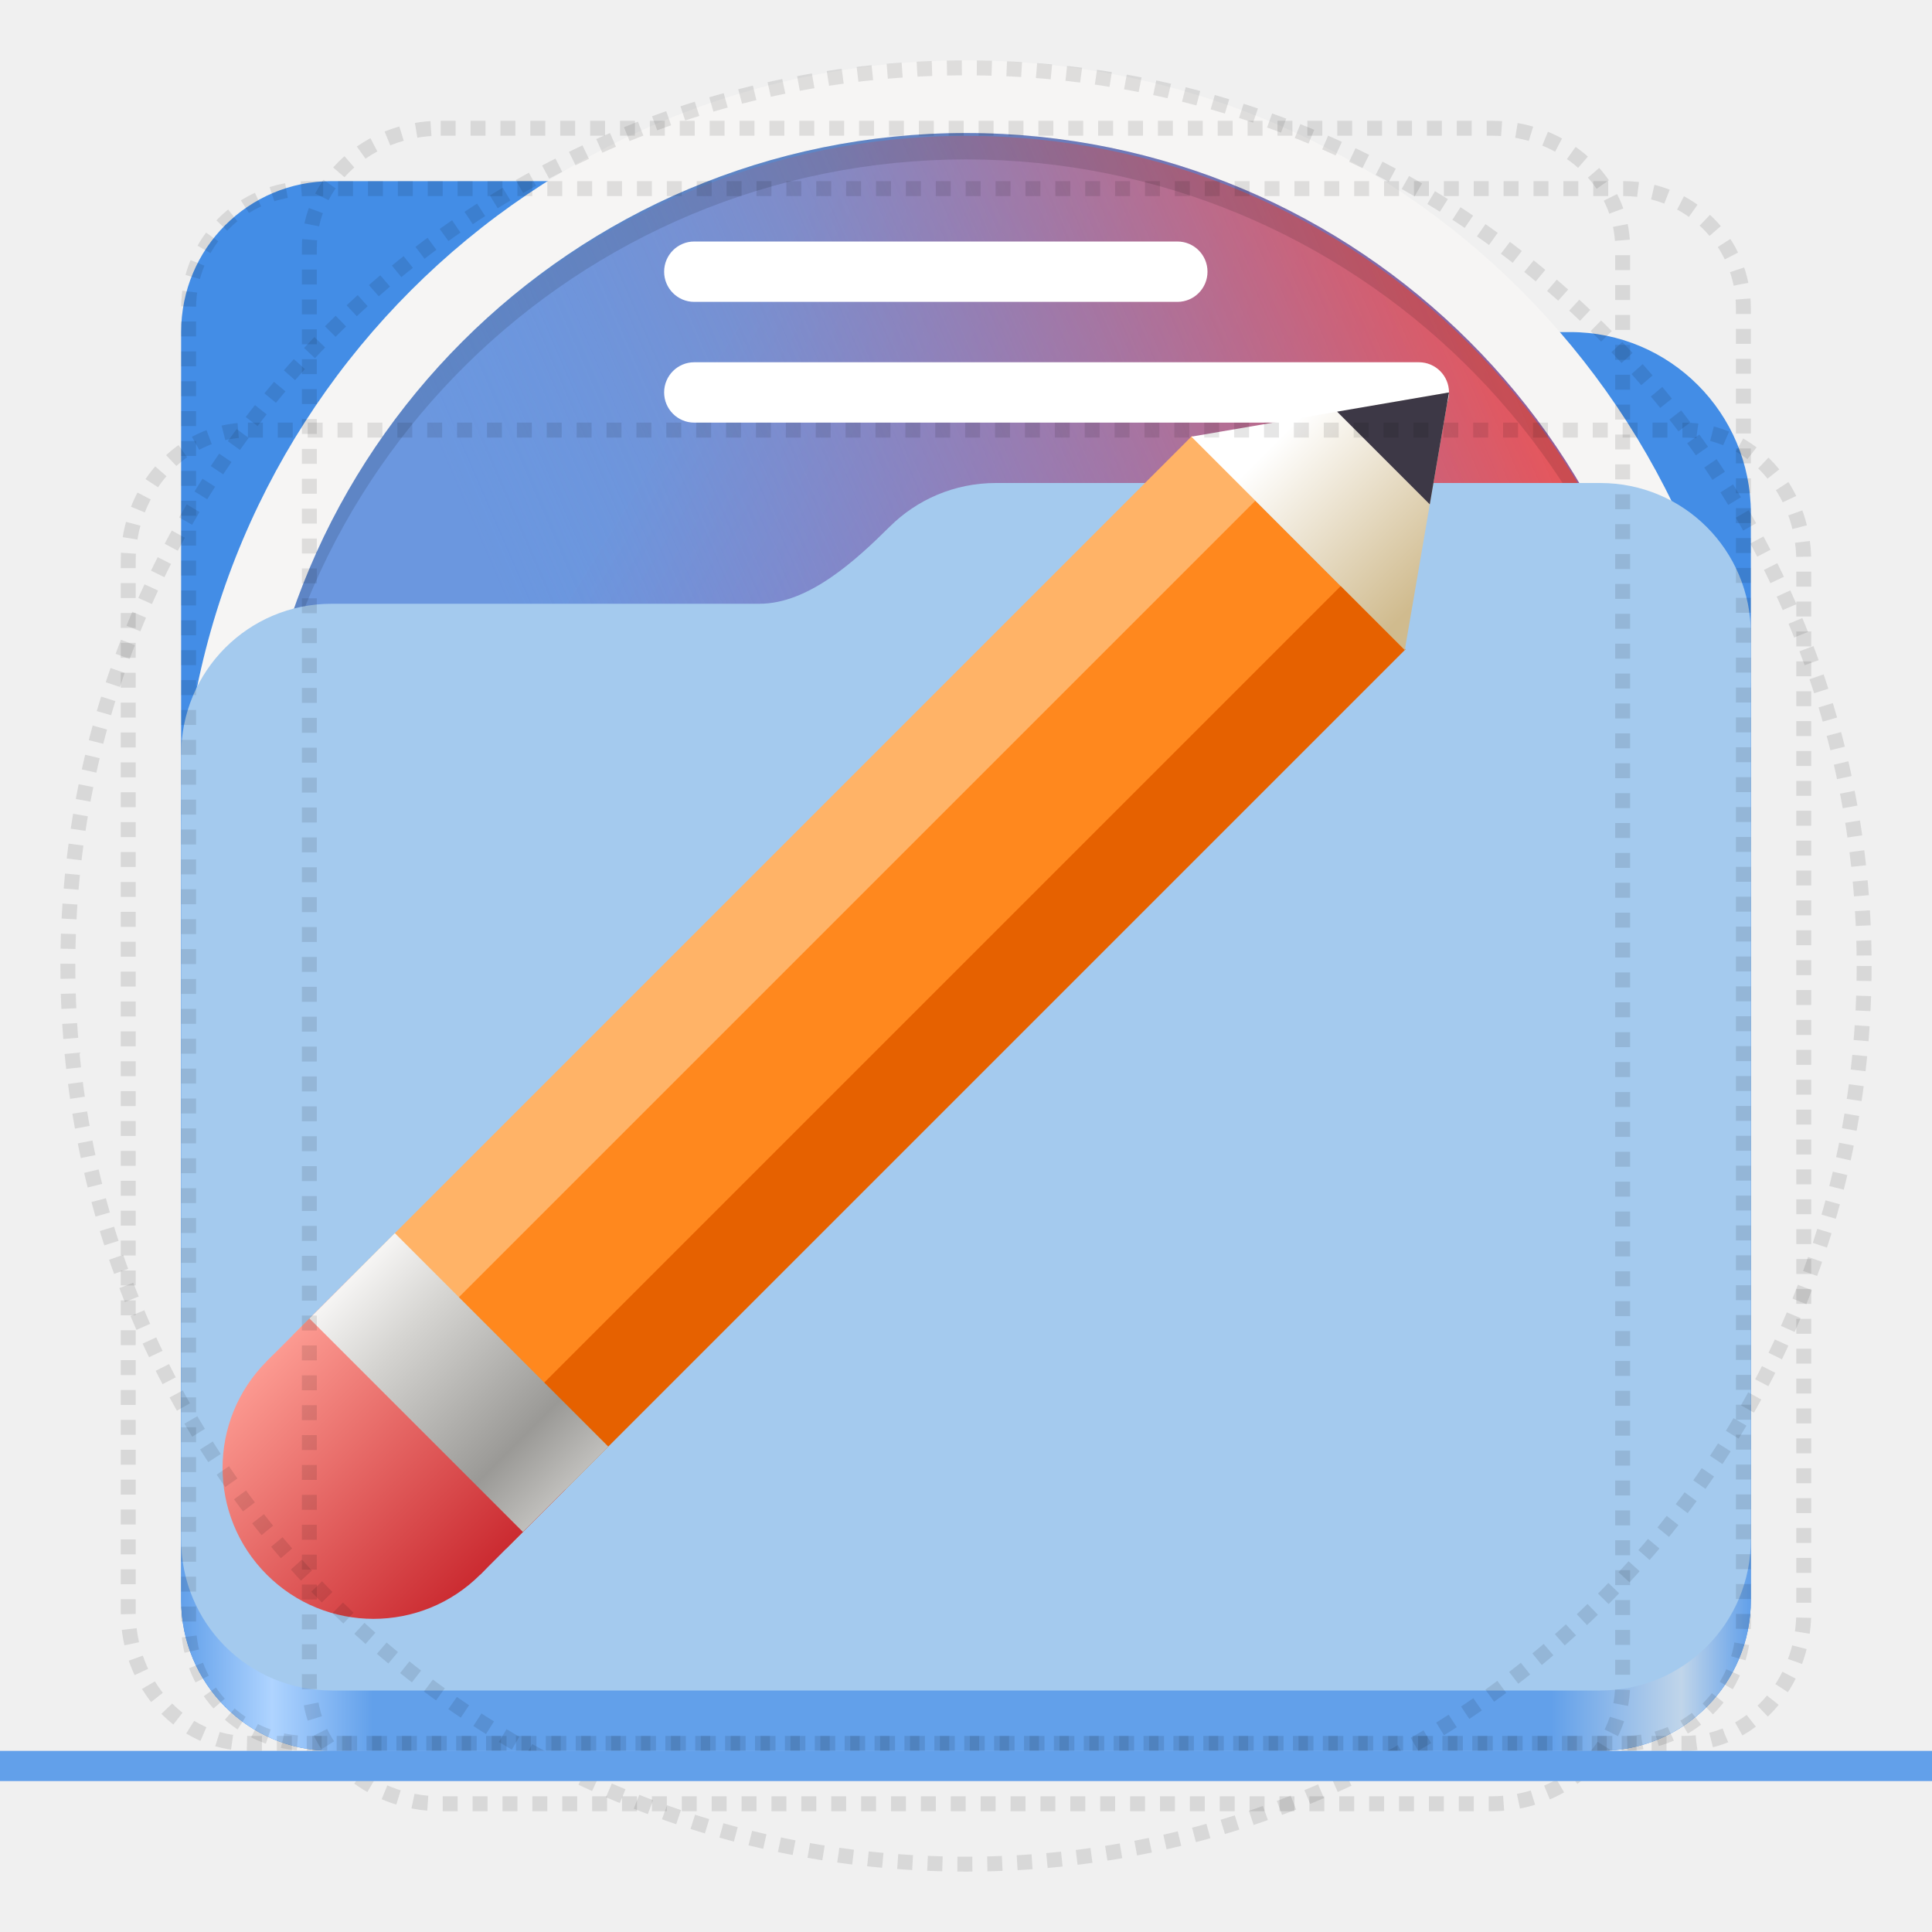
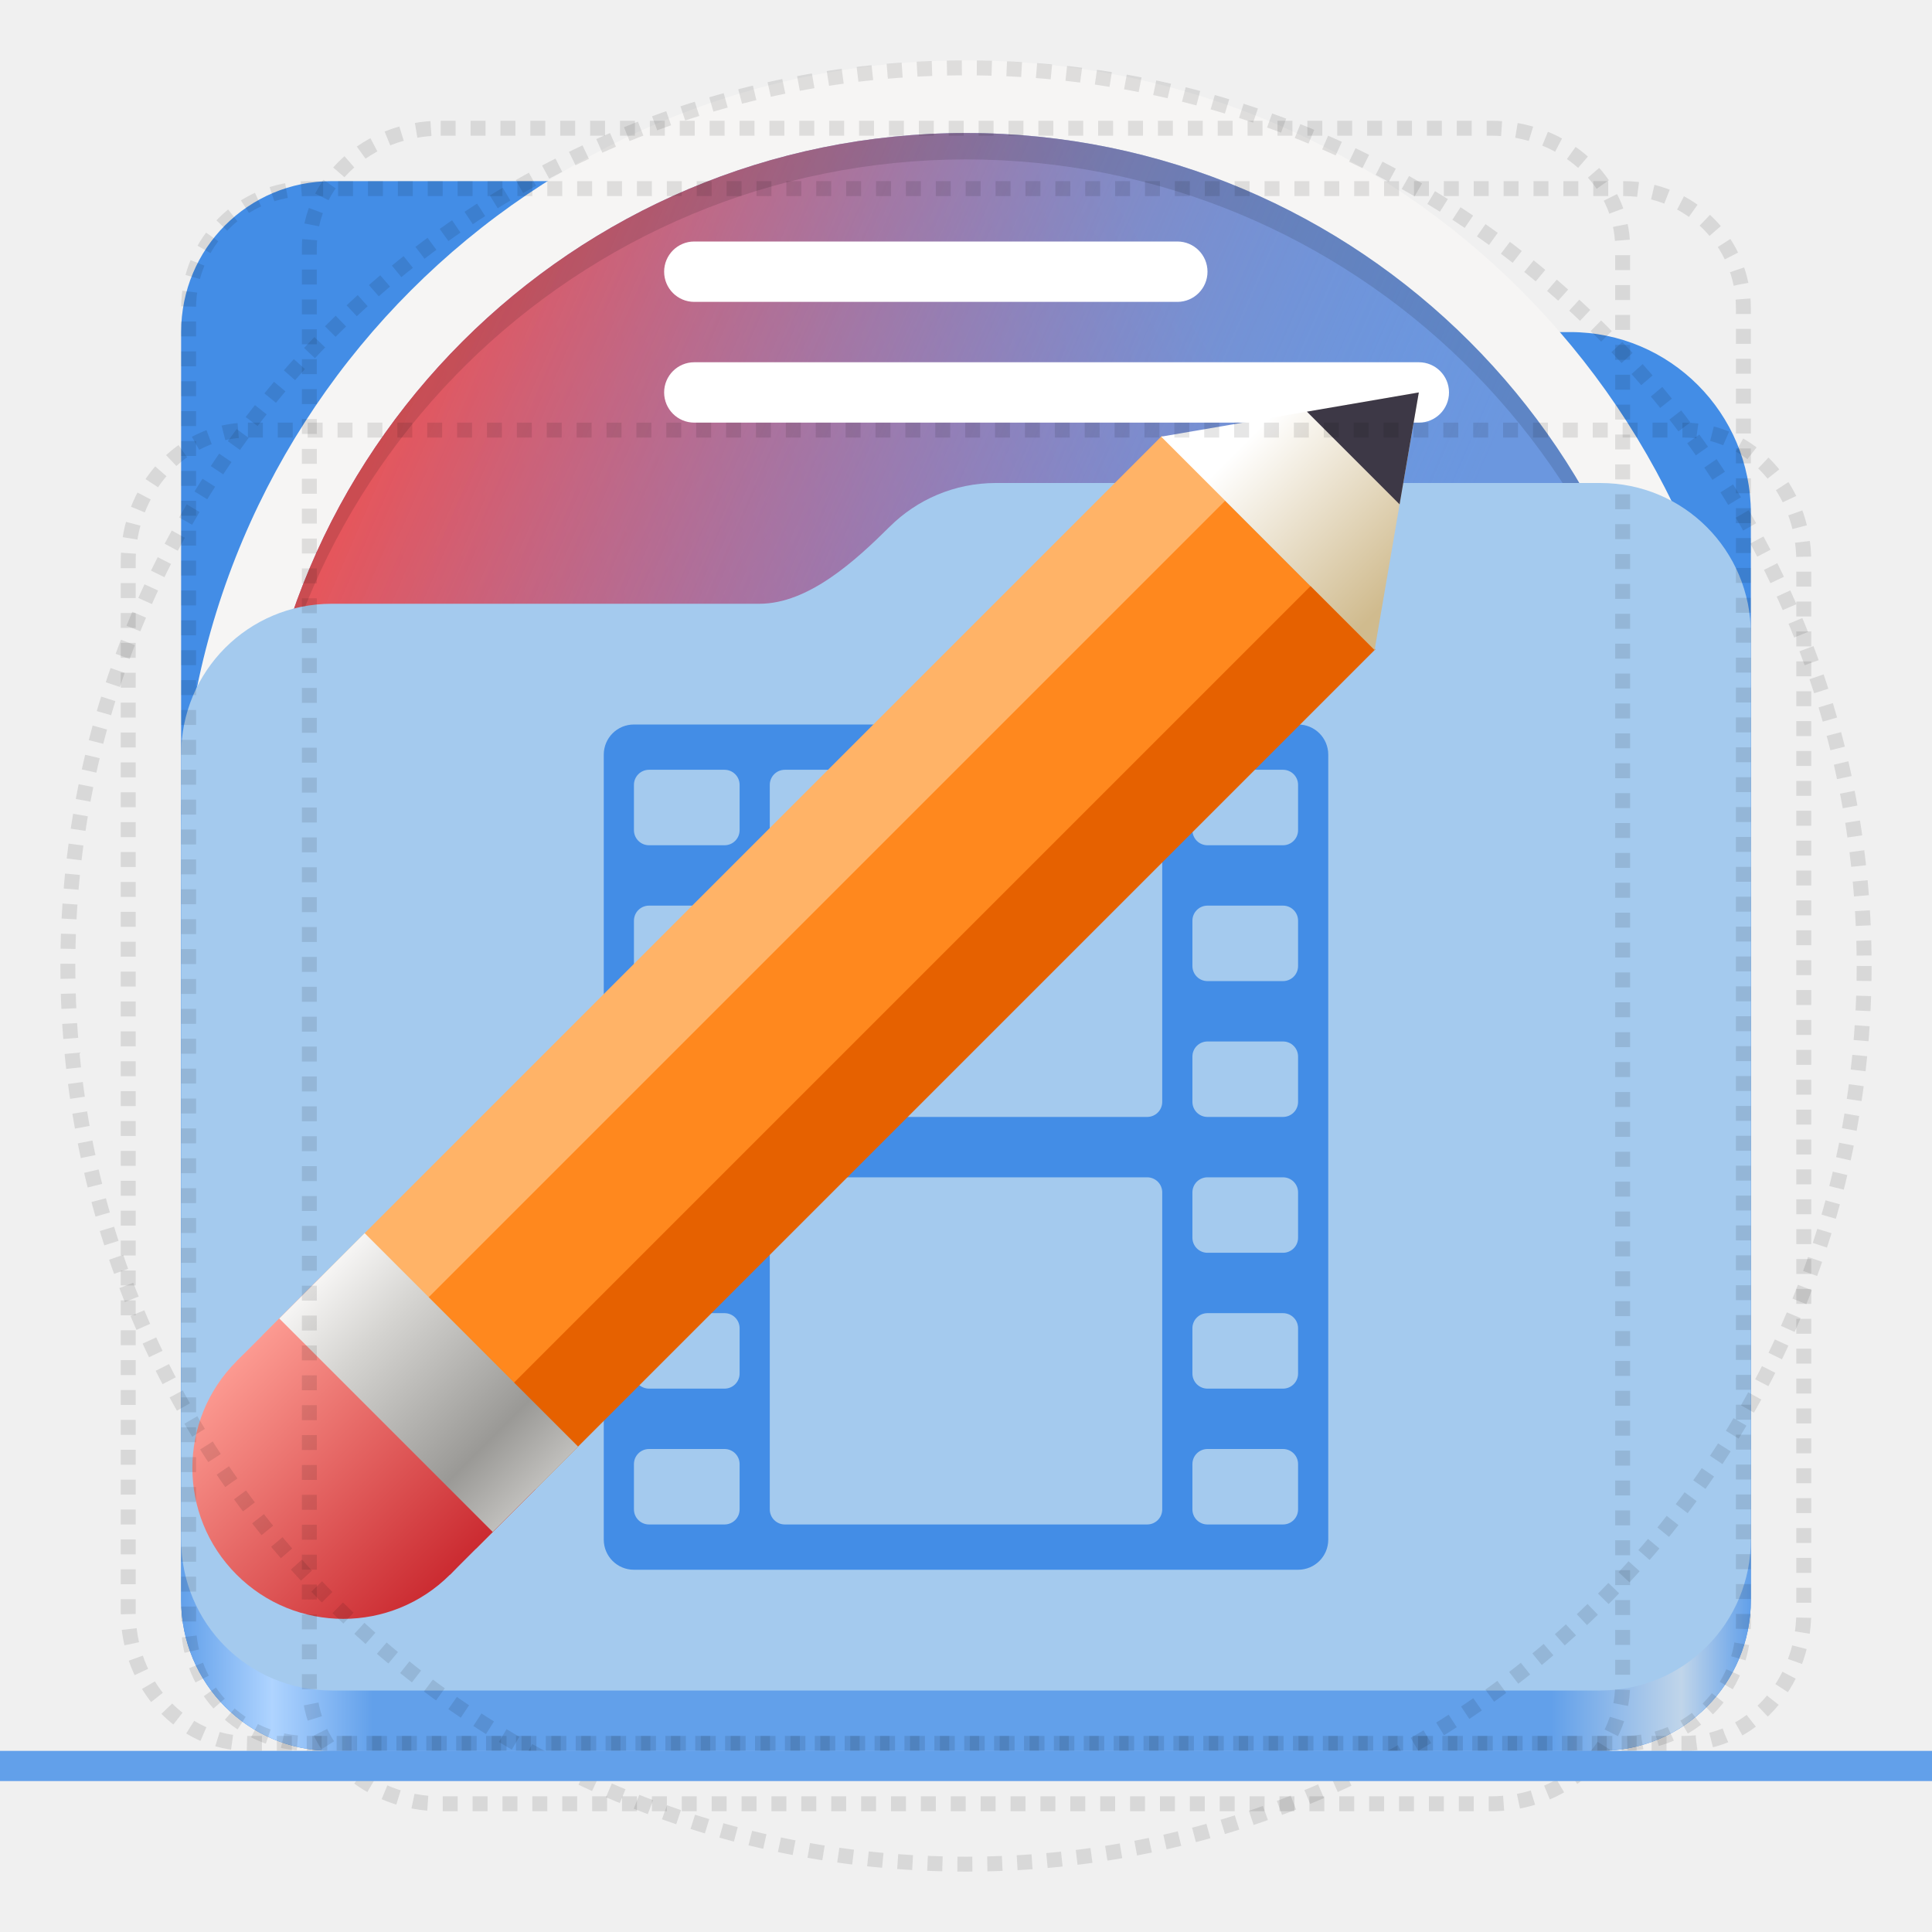
<svg xmlns="http://www.w3.org/2000/svg" xmlns:xlink="http://www.w3.org/1999/xlink" width="128" height="128" id="svg11300" version="1.0" style="display:inline;enable-background:new" viewBox="0 0 128 128" xml:space="preserve">
  <defs id="defs3">
    <linearGradient y2="236" x2="96" y1="236" x1="32" gradientTransform="translate(604.8168,170.5864)" gradientUnits="userSpaceOnUse" id="linearGradient1099" xlink:href="#linearGradient1036" />
    <linearGradient id="linearGradient1036">
      <stop id="stop1032" offset="0" style="stop-color:#d5d3cf;stop-opacity:1;" />
      <stop id="stop1034" offset="1" style="stop-color:#f6f5f4;stop-opacity:1" />
    </linearGradient>
    <radialGradient r="32" fy="-76" fx="-244" cy="-76" cx="-244" gradientTransform="matrix(0.8833333,0,0,0.8833333,-460.3502,463.1197)" gradientUnits="userSpaceOnUse" id="radialGradient1103" xlink:href="#linearGradient1069" />
    <linearGradient id="linearGradient1069">
      <stop id="stop1065" offset="0" style="stop-color:#d5d3cf;stop-opacity:1" />
      <stop id="stop1067-1" offset="1" style="stop-color:#949390;stop-opacity:1" />
    </linearGradient>
    <linearGradient gradientUnits="userSpaceOnUse" y2="232" x2="64" y1="262.5" x1="64" id="linearGradient1027" xlink:href="#linearGradient1025" gradientTransform="translate(-470.5864,432.8168)" />
    <linearGradient id="linearGradient1025">
      <stop id="stop1021" offset="0" style="stop-color:#9a9996;stop-opacity:1" />
      <stop id="stop1023" offset="1" style="stop-color:#77767b;stop-opacity:1" />
    </linearGradient>
    <clipPath clipPathUnits="userSpaceOnUse" id="clipPath1609-7">
      <path id="path1611-5" d="m 252,116 28,-28 v -8 h -36 v 36 z" style="fill:#e74747;stroke:none;stroke-width:0.25px;stroke-linecap:butt;stroke-linejoin:miter;stroke-opacity:1" />
    </clipPath>
    <linearGradient id="linearGradient2023">
      <stop style="stop-color:#62a0ea;stop-opacity:1;" offset="0" id="stop2019" />
      <stop style="stop-color:#afd4ff;stop-opacity:1;" offset="0.058" id="stop2795" />
      <stop style="stop-color:#62a0ea;stop-opacity:1;" offset="0.122" id="stop2797" />
      <stop style="stop-color:#62a0ea;stop-opacity:1;" offset="0.873" id="stop2793" />
      <stop style="stop-color:#c0d5ea;stop-opacity:1;" offset="0.956" id="stop2791" />
      <stop style="stop-color:#62a0ea;stop-opacity:1;" offset="1" id="stop2021" />
    </linearGradient>
    <radialGradient r="32" fy="-76" fx="-244" cy="-76" cx="-244" gradientTransform="matrix(0.8833333,0,0,0.8833333,-460.3502,463.1197)" gradientUnits="userSpaceOnUse" id="radialGradient1103-5" xlink:href="#linearGradient1069" />
    <clipPath clipPathUnits="userSpaceOnUse" id="clipPath1609-7-7">
      <path id="path1611-5-0" d="m 252,116 28,-28 v -8 h -36 v 36 z" style="fill:#e74747;stroke:none;stroke-width:0.25px;stroke-linecap:butt;stroke-linejoin:miter;stroke-opacity:1" />
    </clipPath>
    <linearGradient id="linearGradient1697">
      <stop id="stop1685" offset="0" style="stop-color:#deddda;stop-opacity:1" />
      <stop style="stop-color:#eeeeec;stop-opacity:1" offset="0.045" id="stop1687" />
      <stop id="stop1689" offset="0.091" style="stop-color:#deddda;stop-opacity:1" />
      <stop style="stop-color:#deddda;stop-opacity:1" offset="0.909" id="stop1691" />
      <stop id="stop1693" offset="0.955" style="stop-color:#eeeeec;stop-opacity:1" />
      <stop id="stop1695" offset="1" style="stop-color:#c0bfbc;stop-opacity:1" />
    </linearGradient>
    <clipPath clipPathUnits="userSpaceOnUse" id="clipPath1289">
      <path style="display:inline;opacity:1;vector-effect:none;fill:none;fill-opacity:1;stroke:#000000;stroke-width:4;stroke-linecap:round;stroke-linejoin:round;stroke-miterlimit:4;stroke-dasharray:none;stroke-dashoffset:0;stroke-opacity:1;marker:none;marker-start:none;marker-mid:none;marker-end:none;paint-order:normal;enable-background:new" d="m 64,-148 h 64 l 64,-64 64,64 h 192 c 17.728,0 32,14.272 32,32 v 288 c 0,17.728 -14.272,32 -32,32 H 256 l -64,-64 -64,64 H 64 C 46.272,204 32,189.728 32,172 v -288 c 0,-17.728 14.409,-34.199 32,-32 z" id="path1291" />
    </clipPath>
    <linearGradient id="paint3_linear-2-6-5" x2="1" gradientUnits="userSpaceOnUse" gradientTransform="matrix(0,6,-12,0,-64,209.9969)">
      <stop stop-color="#C01C27" id="stop91-0-7-4" />
      <stop offset="1" stop-color="#E01B24" id="stop93-2-5-7" />
    </linearGradient>
    <clipPath clipPathUnits="userSpaceOnUse" id="clipPath1609">
      <path id="path1611" d="m 252,116 28,-28 v -8 h -36 v 36 z" style="fill:#e74747;stroke:none;stroke-width:0.25px;stroke-linecap:butt;stroke-linejoin:miter;stroke-opacity:1" />
    </clipPath>
    <clipPath clipPathUnits="userSpaceOnUse" id="clipath_lpe_path-effect1303">
      <circle style="font-variation-settings:normal;display:block;opacity:1;vector-effect:none;fill:#77767b;fill-opacity:1;stroke:none;stroke-width:5.043;stroke-linecap:round;stroke-linejoin:miter;stroke-miterlimit:4;stroke-dasharray:none;stroke-dashoffset:0;stroke-opacity:1;marker:none;marker-start:none;marker-mid:none;marker-end:none;paint-order:normal;stop-color:#000000;stop-opacity:1" id="circle1305" cx="541.884" cy="647.726" r="73.976" />
    </clipPath>
    <linearGradient id="linearGradient1349">
      <stop style="stop-color:#9d9da1;stop-opacity:1" offset="0" id="stop1345" />
      <stop style="stop-color:#77767b;stop-opacity:0.95" offset="1" id="stop1347" />
    </linearGradient>
    <linearGradient id="linearGradient5980">
      <stop id="stop5978" offset="0" style="stop-color:#3d3846;stop-opacity:0;" />
      <stop id="stop5976" offset="1" style="stop-color:#3d3846;stop-opacity:0.252" />
    </linearGradient>
    <linearGradient id="linearGradient4117">
      <stop style="stop-color:#eae9e7;stop-opacity:1" offset="0" id="stop4111" />
      <stop id="stop4113" offset="0.649" style="stop-color:#b5b3ad;stop-opacity:1" />
      <stop style="stop-color:#fcfcfc;stop-opacity:1" offset="1" id="stop4115" />
    </linearGradient>
    <linearGradient id="linearGradient5477">
      <stop style="stop-color:#cacac9;stop-opacity:1" offset="0" id="stop5469" />
      <stop id="stop5471" offset="0.311" style="stop-color:#b0aeab;stop-opacity:0.941" />
      <stop style="stop-color:#6c6b66;stop-opacity:0.949" offset="0.688" id="stop5473" />
      <stop style="stop-color:#d6d6d4;stop-opacity:0.966" offset="1" id="stop5475" />
    </linearGradient>
    <linearGradient id="linearGradient6142">
      <stop style="stop-color:#ffffff;stop-opacity:1;" offset="0" id="stop6138" />
      <stop style="stop-color:#ffffff;stop-opacity:0;" offset="1" id="stop6140" />
    </linearGradient>
    <radialGradient xlink:href="#linearGradient1349" id="radialGradient783" gradientUnits="userSpaceOnUse" gradientTransform="matrix(0.9825404,0,0,0.9825404,-1.711874,16.29163)" cx="81.936" cy="33.185" fx="81.936" fy="33.185" r="57.276" />
    <radialGradient xlink:href="#linearGradient5980" id="radialGradient791" gradientUnits="userSpaceOnUse" gradientTransform="matrix(3.933225,-7.2858454e-7,6.4450347e-7,3.479318,-222.9252,-173.5546)" cx="76" cy="65.977" fx="76" fy="65.977" r="13.221" />
    <radialGradient xlink:href="#linearGradient4117" id="radialGradient799" gradientUnits="userSpaceOnUse" gradientTransform="matrix(2.815054,0.01105706,-0.01047197,2.666092,-242.36,-102.5032)" cx="134.309" cy="55.279" fx="134.309" fy="55.279" r="58.46" />
    <radialGradient xlink:href="#linearGradient5477" id="radialGradient809" gradientUnits="userSpaceOnUse" gradientTransform="matrix(4.900549,0.150428,-0.2360238,7.689032,-638.5353,-2206.847)" cx="183.525" cy="320.794" fx="183.525" fy="320.794" r="20.486" />
    <radialGradient xlink:href="#linearGradient6142" id="radialGradient821" gradientUnits="userSpaceOnUse" gradientTransform="matrix(37.75863,0,0,19.73921,-7268.898,-1304.003)" cx="197.719" cy="68.107" fx="197.719" fy="68.107" r="2.5" />
    <radialGradient xlink:href="#linearGradient6142" id="radialGradient833" gradientUnits="userSpaceOnUse" gradientTransform="matrix(37.75863,0,0,19.73921,-7375.666,-1304.003)" cx="197.747" cy="69.253" fx="197.747" fy="69.253" r="2.5" />
    <radialGradient xlink:href="#linearGradient1349" id="radialGradient841" gradientUnits="userSpaceOnUse" gradientTransform="matrix(0.9825404,0,0,0.9825404,-1.711874,16.29163)" cx="81.936" cy="33.185" fx="81.936" fy="33.185" r="57.276" />
    <radialGradient xlink:href="#linearGradient5980" id="radialGradient849" gradientUnits="userSpaceOnUse" gradientTransform="matrix(3.933225,-7.2858454e-7,6.4450347e-7,3.479318,-222.9252,-173.5546)" cx="76" cy="65.977" fx="76" fy="65.977" r="13.221" />
    <radialGradient xlink:href="#linearGradient4117" id="radialGradient857" gradientUnits="userSpaceOnUse" gradientTransform="matrix(2.815054,0.01105706,-0.01047197,2.666092,-242.36,-102.5032)" cx="134.309" cy="55.279" fx="134.309" fy="55.279" r="58.46" />
    <radialGradient xlink:href="#linearGradient5477" id="radialGradient867" gradientUnits="userSpaceOnUse" gradientTransform="matrix(4.900549,0.150428,-0.2360238,7.689032,-638.5353,-2206.847)" cx="183.525" cy="320.794" fx="183.525" fy="320.794" r="20.486" />
    <radialGradient xlink:href="#linearGradient6142" id="radialGradient879" gradientUnits="userSpaceOnUse" gradientTransform="matrix(37.75863,0,0,19.73921,-7268.898,-1304.003)" cx="197.719" cy="68.107" fx="197.719" fy="68.107" r="2.5" />
    <radialGradient xlink:href="#linearGradient6142" id="radialGradient891" gradientUnits="userSpaceOnUse" gradientTransform="matrix(37.75863,0,0,19.73921,-7375.666,-1304.003)" cx="197.747" cy="69.253" fx="197.747" fy="69.253" r="2.5" />
    <radialGradient xlink:href="#linearGradient1349" id="radialGradient3620" gradientUnits="userSpaceOnUse" gradientTransform="matrix(0.9825404,0,0,0.9825404,-1.711874,16.29163)" cx="81.936" cy="33.185" fx="81.936" fy="33.185" r="57.276" />
    <radialGradient xlink:href="#linearGradient5980" id="radialGradient3628" gradientUnits="userSpaceOnUse" gradientTransform="matrix(3.933225,-7.2858454e-7,6.4450347e-7,3.479318,-222.9252,-173.5546)" cx="76" cy="65.977" fx="76" fy="65.977" r="13.221" />
    <radialGradient xlink:href="#linearGradient4117" id="radialGradient3636" gradientUnits="userSpaceOnUse" gradientTransform="matrix(2.815054,0.01105706,-0.01047197,2.666092,-242.36,-102.5032)" cx="134.309" cy="55.279" fx="134.309" fy="55.279" r="58.46" />
    <radialGradient xlink:href="#linearGradient5477" id="radialGradient3646" gradientUnits="userSpaceOnUse" gradientTransform="matrix(4.900549,0.150428,-0.2360238,7.689032,-638.5353,-2206.847)" cx="183.525" cy="320.794" fx="183.525" fy="320.794" r="20.486" />
    <radialGradient xlink:href="#linearGradient6142" id="radialGradient3658" gradientUnits="userSpaceOnUse" gradientTransform="matrix(37.75863,0,0,19.73921,-7268.898,-1304.003)" cx="197.719" cy="68.107" fx="197.719" fy="68.107" r="2.5" />
    <radialGradient xlink:href="#linearGradient6142" id="radialGradient3670" gradientUnits="userSpaceOnUse" gradientTransform="matrix(37.75863,0,0,19.73921,-7375.666,-1304.003)" cx="197.747" cy="69.253" fx="197.747" fy="69.253" r="2.5" />
    <radialGradient xlink:href="#linearGradient1349" id="radialGradient3678" gradientUnits="userSpaceOnUse" gradientTransform="matrix(0.9825404,0,0,0.9825404,-1.711874,16.29163)" cx="81.936" cy="33.185" fx="81.936" fy="33.185" r="57.276" />
    <radialGradient xlink:href="#linearGradient5980" id="radialGradient3686" gradientUnits="userSpaceOnUse" gradientTransform="matrix(3.933225,-7.2858454e-7,6.4450347e-7,3.479318,-222.9252,-173.5546)" cx="76" cy="65.977" fx="76" fy="65.977" r="13.221" />
    <radialGradient xlink:href="#linearGradient4117" id="radialGradient3694" gradientUnits="userSpaceOnUse" gradientTransform="matrix(2.815054,0.01105706,-0.01047197,2.666092,-242.36,-102.5032)" cx="134.309" cy="55.279" fx="134.309" fy="55.279" r="58.46" />
    <radialGradient xlink:href="#linearGradient5477" id="radialGradient3704" gradientUnits="userSpaceOnUse" gradientTransform="matrix(4.900549,0.150428,-0.2360238,7.689032,-638.5353,-2206.847)" cx="183.525" cy="320.794" fx="183.525" fy="320.794" r="20.486" />
    <radialGradient xlink:href="#linearGradient6142" id="radialGradient3716" gradientUnits="userSpaceOnUse" gradientTransform="matrix(37.75863,0,0,19.73921,-7268.898,-1304.003)" cx="197.719" cy="68.107" fx="197.719" fy="68.107" r="2.5" />
    <radialGradient xlink:href="#linearGradient6142" id="radialGradient3728" gradientUnits="userSpaceOnUse" gradientTransform="matrix(37.75863,0,0,19.73921,-7375.666,-1304.003)" cx="197.747" cy="69.253" fx="197.747" fy="69.253" r="2.5" />
    <radialGradient xlink:href="#linearGradient1349" id="radialGradient8132" gradientUnits="userSpaceOnUse" gradientTransform="matrix(0.9825404,0,0,0.9825404,-1.711874,16.29163)" cx="81.936" cy="33.185" fx="81.936" fy="33.185" r="57.276" />
    <radialGradient xlink:href="#linearGradient5980" id="radialGradient8140" gradientUnits="userSpaceOnUse" gradientTransform="matrix(3.933225,-7.2858454e-7,6.4450347e-7,3.479318,-222.9252,-173.5546)" cx="76" cy="65.977" fx="76" fy="65.977" r="13.221" />
    <radialGradient xlink:href="#linearGradient4117" id="radialGradient8148" gradientUnits="userSpaceOnUse" gradientTransform="matrix(2.815054,0.01105706,-0.01047197,2.666092,-242.36,-102.5032)" cx="134.309" cy="55.279" fx="134.309" fy="55.279" r="58.46" />
    <radialGradient xlink:href="#linearGradient5477" id="radialGradient8158" gradientUnits="userSpaceOnUse" gradientTransform="matrix(4.900549,0.150428,-0.2360238,7.689032,-638.5353,-2206.847)" cx="183.525" cy="320.794" fx="183.525" fy="320.794" r="20.486" />
    <radialGradient xlink:href="#linearGradient6142" id="radialGradient8170" gradientUnits="userSpaceOnUse" gradientTransform="matrix(37.75863,0,0,19.73921,-7268.898,-1304.003)" cx="197.719" cy="68.107" fx="197.719" fy="68.107" r="2.5" />
    <radialGradient xlink:href="#linearGradient6142" id="radialGradient8182" gradientUnits="userSpaceOnUse" gradientTransform="matrix(37.75863,0,0,19.73921,-7375.666,-1304.003)" cx="197.747" cy="69.253" fx="197.747" fy="69.253" r="2.5" />
    <linearGradient xlink:href="#linearGradient6142" id="linearGradient8666" x1="1311.193" y1="-107.827" x2="1311.193" y2="-109.827" gradientUnits="userSpaceOnUse" gradientTransform="translate(0,4)" />
    <clipPath clipPathUnits="userSpaceOnUse" id="clipath_lpe_path-effect4888">
      <circle style="font-variation-settings:normal;display:block;opacity:1;vector-effect:none;fill:#77767b;fill-opacity:1;stroke:none;stroke-width:5.043;stroke-linecap:round;stroke-linejoin:miter;stroke-miterlimit:4;stroke-dasharray:none;stroke-dashoffset:0;stroke-opacity:1;marker:none;marker-start:none;marker-mid:none;marker-end:none;paint-order:normal;stop-color:#000000;stop-opacity:1" id="circle4894" cx="541.884" cy="647.726" r="73.976" />
    </clipPath>
    <clipPath clipPathUnits="userSpaceOnUse" id="clipath_lpe_path-effect5163">
      <circle style="font-variation-settings:normal;display:block;opacity:1;vector-effect:none;fill:#77767b;fill-opacity:1;stroke:none;stroke-width:5.043;stroke-linecap:round;stroke-linejoin:miter;stroke-miterlimit:4;stroke-dasharray:none;stroke-dashoffset:0;stroke-opacity:1;marker:none;marker-start:none;marker-mid:none;marker-end:none;paint-order:normal;stop-color:#000000;stop-opacity:1" id="circle5169" cx="541.884" cy="647.726" r="73.976" />
    </clipPath>
    <clipPath clipPathUnits="userSpaceOnUse" id="clipath_lpe_path-effect6171">
      <circle style="font-variation-settings:normal;display:block;opacity:1;vector-effect:none;fill:#77767b;fill-opacity:1;stroke:none;stroke-width:5.043;stroke-linecap:round;stroke-linejoin:miter;stroke-miterlimit:4;stroke-dasharray:none;stroke-dashoffset:0;stroke-opacity:1;marker:none;marker-start:none;marker-mid:none;marker-end:none;paint-order:normal;stop-color:#000000;stop-opacity:1" id="circle6177" cx="541.884" cy="647.726" r="73.976" />
    </clipPath>
    <clipPath clipPathUnits="userSpaceOnUse" id="clipath_lpe_path-effect6198">
      <circle style="font-variation-settings:normal;display:block;opacity:1;vector-effect:none;fill:#77767b;fill-opacity:1;stroke:none;stroke-width:5.043;stroke-linecap:round;stroke-linejoin:miter;stroke-miterlimit:4;stroke-dasharray:none;stroke-dashoffset:0;stroke-opacity:1;marker:none;marker-start:none;marker-mid:none;marker-end:none;paint-order:normal;stop-color:#000000;stop-opacity:1" id="circle6204" cx="541.884" cy="647.726" r="73.976" />
    </clipPath>
    <clipPath clipPathUnits="userSpaceOnUse" id="clipPath984">
      <circle style="font-variation-settings:normal;display:block;opacity:1;vector-effect:none;fill:#77767b;fill-opacity:1;stroke:none;stroke-width:5.043;stroke-linecap:round;stroke-linejoin:miter;stroke-miterlimit:4;stroke-dasharray:none;stroke-dashoffset:0;stroke-opacity:1;marker:none;marker-start:none;marker-mid:none;marker-end:none;paint-order:normal;stop-color:#000000;stop-opacity:1" id="circle986" cx="541.884" cy="647.726" r="73.976" />
    </clipPath>
    <linearGradient id="bg-gradient-2">
      <stop style="stop-color:#3584e4;stop-opacity:1" offset="0" id="stop13402" />
      <stop style="stop-color:#62a0ea;stop-opacity:1" offset="1" id="stop13404" />
    </linearGradient>
    <linearGradient xlink:href="#linearGradient2023" id="linearGradient2025" x1="2689.252" y1="-1106.803" x2="2918.07" y2="-1106.803" gradientUnits="userSpaceOnUse" />
    <linearGradient id="linearGradient1400">
      <stop style="stop-color:#6b97df;stop-opacity:1" offset="0" id="stop1396" />
      <stop style="stop-color:#c25298;stop-opacity:1" offset="1" id="stop1398" />
    </linearGradient>
    <radialGradient r="32" fy="-76" fx="-244" cy="-76" cx="-244" gradientTransform="matrix(0.8833333,0,0,0.8833333,-460.3502,463.1197)" gradientUnits="userSpaceOnUse" id="radialGradient1103-2" xlink:href="#linearGradient1069" />
    <clipPath clipPathUnits="userSpaceOnUse" id="clipPath1609-7-4">
      <path id="path1611-5-7" d="m 252,116 28,-28 v -8 h -36 v 36 z" style="fill:#e74747;stroke:none;stroke-width:0.25px;stroke-linecap:butt;stroke-linejoin:miter;stroke-opacity:1" />
    </clipPath>
    <clipPath clipPathUnits="userSpaceOnUse" id="clipPath1289-4">
      <path style="display:inline;opacity:1;vector-effect:none;fill:none;fill-opacity:1;stroke:#000000;stroke-width:4;stroke-linecap:round;stroke-linejoin:round;stroke-miterlimit:4;stroke-dasharray:none;stroke-dashoffset:0;stroke-opacity:1;marker:none;marker-start:none;marker-mid:none;marker-end:none;paint-order:normal;enable-background:new" d="m 64,-148 h 64 l 64,-64 64,64 h 192 c 17.728,0 32,14.272 32,32 v 288 c 0,17.728 -14.272,32 -32,32 H 256 l -64,-64 -64,64 H 64 C 46.272,204 32,189.728 32,172 v -288 c 0,-17.728 14.409,-34.199 32,-32 z" id="path1291-5" />
    </clipPath>
    <linearGradient id="paint3_linear-2-6-5-2" x2="1" gradientUnits="userSpaceOnUse" gradientTransform="matrix(0,6,-12,0,-64,209.9969)">
      <stop stop-color="#C01C27" id="stop91-0-7-4-5" />
      <stop offset="1" stop-color="#E01B24" id="stop93-2-5-7-4" />
    </linearGradient>
    <clipPath clipPathUnits="userSpaceOnUse" id="clipPath1609-4">
      <path id="path1611-4" d="m 252,116 28,-28 v -8 h -36 v 36 z" style="fill:#e74747;stroke:none;stroke-width:0.25px;stroke-linecap:butt;stroke-linejoin:miter;stroke-opacity:1" />
    </clipPath>
    <linearGradient id="linearGradient7212">
      <stop id="stop7214" offset="0" style="stop-color:#000000;stop-opacity:1;" />
    </linearGradient>
    <clipPath clipPathUnits="userSpaceOnUse" id="clipPath17189-2-3">
      <circle cx="280" cy="20" id="circle17191-8-6" r="200" style="display:inline;opacity:1;fill:url(#radialGradient17193);fill-opacity:1;stroke:none;stroke-width:0.04px;stroke-linecap:butt;stroke-linejoin:miter;stroke-miterlimit:4;stroke-dasharray:none;stroke-dashoffset:0;stroke-opacity:1;marker:none;marker-start:none;marker-mid:none;marker-end:none;paint-order:normal;enable-background:new" />
    </clipPath>
    <clipPath clipPathUnits="userSpaceOnUse" id="clipPath17189-2-3-1">
      <circle cx="280" cy="20" id="circle17191-8-6-2" r="200" style="display:inline;opacity:1;fill:url(#radialGradient17193);fill-opacity:1;stroke:none;stroke-width:0.04px;stroke-linecap:butt;stroke-linejoin:miter;stroke-miterlimit:4;stroke-dasharray:none;stroke-dashoffset:0;stroke-opacity:1;marker:none;marker-start:none;marker-mid:none;marker-end:none;paint-order:normal;enable-background:new" />
    </clipPath>
    <clipPath clipPathUnits="userSpaceOnUse" id="clipPath17189-2-3-0">
      <circle cx="280" cy="20" id="circle17191-8-6-6" r="200" style="display:inline;opacity:1;fill:url(#radialGradient17193);fill-opacity:1;stroke:none;stroke-width:0.04px;stroke-linecap:butt;stroke-linejoin:miter;stroke-miterlimit:4;stroke-dasharray:none;stroke-dashoffset:0;stroke-opacity:1;marker:none;marker-start:none;marker-mid:none;marker-end:none;paint-order:normal;enable-background:new" />
    </clipPath>
-     <linearGradient xlink:href="#linearGradient1400" id="linearGradient1402" x1="36.244" y1="406.922" x2="111.058" y2="360.416" gradientUnits="userSpaceOnUse" gradientTransform="matrix(0.9851316,0,0,0.9851316,-126.193,-770.1388)" />
-     <linearGradient xlink:href="#linearGradient1471" id="linearGradient1465" gradientUnits="userSpaceOnUse" gradientTransform="matrix(0.9851316,0,0,0.9851316,-126.1874,-770.3503)" x1="40.418" y1="389.155" x2="111.507" y2="419.971" />
+     <linearGradient xlink:href="#linearGradient1400" id="linearGradient1402" x1="36.244" y1="406.922" x2="111.058" y2="360.416" gradientUnits="userSpaceOnUse" gradientTransform="matrix(0.9851316,0,0,0.9851316,-6.524116,-770.1388)" />
+     <linearGradient xlink:href="#linearGradient1471" id="linearGradient1465" gradientUnits="userSpaceOnUse" gradientTransform="matrix(0.9851316,0,0,0.9851316,-6.524105,-770.1388)" x1="40.418" y1="389.155" x2="111.507" y2="419.971" />
    <linearGradient id="linearGradient1471">
      <stop style="stop-color:#6b97df;stop-opacity:0" offset="0" id="stop1467" />
      <stop style="stop-color:#e5565c;stop-opacity:1" offset="1" id="stop1469" />
    </linearGradient>
    <linearGradient id="f" gradientTransform="matrix(0.6,0.6,0.707107,-0.707107,295.7401,202.4742)" x1="-253.63" x2="-230.06" xlink:href="#e" y1="-56.518" y2="-56.518" />
    <linearGradient id="e" gradientUnits="userSpaceOnUse">
      <stop offset="0" stop-color="#fc9a91" id="stop6398" />
      <stop offset="1" stop-color="#cb2b31" id="stop6400" />
    </linearGradient>
    <linearGradient id="g" gradientTransform="matrix(0.6,0.6,0.707107,-0.707107,294.3259,203.8884)" x1="-253.63" x2="-230.06" xlink:href="#e" y1="-56.518" y2="-56.518" />
    <linearGradient id="h" gradientTransform="matrix(0.390307,-0.130102,0.130102,-0.390307,-2.964383,139.1479)" gradientUnits="userSpaceOnUse" x1="181.677" x2="143.246" y1="-139.479" y2="-101.048">
      <stop offset="0" stop-color="#d0bb8e" id="stop6405" />
      <stop offset="1" stop-color="#ffffff" id="stop6407" />
    </linearGradient>
    <linearGradient id="i" gradientTransform="matrix(0.6,0.6,0.707107,-0.707107,294.3259,203.8884)" gradientUnits="userSpaceOnUse" x1="-230.06" x2="-253.63" y1="-64.518" y2="-64.518">
      <stop offset="0" stop-color="#c0bfbc" id="stop6410" />
      <stop offset="0.223" stop-color="#9a9996" id="stop6412" />
      <stop offset="0.744" stop-color="#d6d5d2" id="stop6414" />
      <stop offset="1" stop-color="#f6f5f4" id="stop6416" />
    </linearGradient>
  </defs>
  <g id="layer1" style="display:inline" transform="translate(0,-172)">
    <g id="layer2" style="display:inline">
      <g style="display:inline;fill:#000000;enable-background:new" transform="matrix(7.991171,0,0,8.003641,-167.7909,-4846.078)" id="g12027" />
      <rect style="display:inline;overflow:visible;visibility:visible;fill:#f0f0f0;fill-opacity:1;fill-rule:nonzero;stroke:none;stroke-width:0.5;marker:none;enable-background:accumulate" id="rect13805" width="128" height="128" x="9.2651362e-08" y="172" />
      <g id="g883" style="fill:none;fill-opacity:0.251;stroke:#a579b3;stroke-opacity:1" transform="translate(-24,24)" />
      <g id="g900" style="fill:none;fill-opacity:0.251;stroke:#a579b3;stroke-opacity:1" transform="translate(-24,24)" />
      <rect y="172" x="160" height="16" width="16" id="rect859" style="display:inline;overflow:visible;visibility:visible;fill:#f0f0f0;fill-opacity:1;fill-rule:nonzero;stroke:none;stroke-width:0.5;marker:none;enable-background:accumulate" />
      <text xml:space="preserve" style="font-style:normal;font-variant:normal;font-weight:bold;font-stretch:normal;font-size:4px;line-height:125%;font-family:Cantarell;-inkscape-font-specification:'Cantarell, Bold';text-align:start;writing-mode:lr-tb;text-anchor:start;display:inline;fill:#000000;fill-opacity:1;stroke:none;stroke-width:0.333;enable-background:new" x="0" y="164" id="text863">
        <tspan style="font-size:4px;stroke-width:0.333" id="tspan861" x="0" y="164">Hicolor</tspan>
      </text>
      <text id="text867" y="164" x="160" style="font-style:normal;font-variant:normal;font-weight:bold;font-stretch:normal;font-size:4px;line-height:125%;font-family:Cantarell;-inkscape-font-specification:'Cantarell, Bold';text-align:start;writing-mode:lr-tb;text-anchor:start;display:inline;fill:#000000;fill-opacity:1;stroke:none;stroke-width:0.333;enable-background:new" xml:space="preserve">
        <tspan y="164" x="160" id="tspan865" style="font-size:4px;stroke-width:0.333">Symbolic</tspan>
      </text>
    </g>
    <g id="layer9" style="display:inline">
      <g id="g824" transform="matrix(0.4545101,0,0,0.4555215,-1210.292,788.1726)" style="display:inline;stroke-width:1.264;enable-background:new">
        <path id="rect1135" style="display:inline;fill:#438de6;fill-opacity:1;stroke-width:8.791;stroke-linecap:round;stop-color:#000000" d="m 2711.206,-1326.331 c -12.162,0 -21.954,9.791 -21.954,21.953 v 184.404 c 0,12.162 9.793,21.953 21.954,21.953 h 184.909 c 12.162,0 21.954,-9.791 21.954,-21.953 v -158.06 a 26.343,26.343 45 0 0 -26.343,-26.343 h -101.266 a 15.562,15.562 29.49 0 1 -13.336,-7.542 l -1.863,-3.098 a 23.342,23.342 29.49 0 0 -20.004,-11.313 z" />
        <g id="layer9-2" style="display:inline;enable-background:new" transform="matrix(1.951721,0,0,1.947388,2920.436,-1983.457)">
          <path id="path3345" d="m 97.689,241.056 a 39.254,39.254 0 0 1 -39.254,39.254 39.254,39.254 0 0 1 -39.254,-39.254 39.254,39.254 0 0 1 39.254,-39.254 39.254,39.254 0 0 1 39.254,39.254 z" style="display:inline;fill:#d5d3cf;fill-opacity:1;stroke:none;stroke-width:0.007px;stroke-linecap:butt;stroke-linejoin:miter;stroke-miterlimit:4;stroke-dasharray:none;stroke-dashoffset:0;stroke-opacity:1;marker:none;marker-start:none;marker-mid:none;marker-end:none;paint-order:normal;enable-background:new" transform="matrix(1.493341,0,0,1.493341,-147.0954,29.01821)" />
          <path style="display:inline;fill:#f6f5f4;fill-opacity:1;stroke:none;stroke-width:0.007px;stroke-linecap:butt;stroke-linejoin:miter;stroke-miterlimit:4;stroke-dasharray:none;stroke-dashoffset:0;stroke-opacity:1;marker:none;marker-start:none;marker-mid:none;marker-end:none;paint-order:normal;enable-background:new" d="m 97.689,239.748 a 39.254,39.254 0 0 1 -39.254,39.254 39.254,39.254 0 0 1 -39.254,-39.254 39.254,39.254 0 0 1 39.254,-39.254 39.254,39.254 0 0 1 39.254,39.254 z" id="path3347" transform="matrix(1.493341,0,0,1.493341,-147.0954,29.01821)" />
          <path id="circle1003-6" d="m -59.832,334.824 a 53.197,53.197 0 0 0 -53.197,53.197 53.197,53.197 0 0 0 0.041,1.154 53.197,53.197 0 0 1 53.156,-52.38 53.197,53.197 0 0 1 53.156,52.043 53.197,53.197 0 0 0 0.041,-0.816 53.197,53.197 0 0 0 -53.197,-53.197 z" style="display:inline;opacity:0.1;fill:#000000;fill-opacity:1;stroke:none;stroke-width:0.011px;stroke-linecap:butt;stroke-linejoin:miter;stroke-miterlimit:4;stroke-dasharray:none;stroke-dashoffset:0;stroke-opacity:1;marker:none;marker-start:none;marker-mid:none;marker-end:none;paint-order:normal;enable-background:new" />
-           <circle style="display:inline;fill:url(#linearGradient1402);fill-opacity:1;stroke:none;stroke-width:0.011px;stroke-linecap:butt;stroke-linejoin:miter;stroke-miterlimit:4;stroke-dasharray:none;stroke-dashoffset:0;stroke-opacity:1;marker:none;marker-start:none;marker-mid:none;marker-end:none;paint-order:normal;enable-background:new" id="circle1364" cx="-59.837" cy="-387.044" transform="scale(1,-1)" r="53.197" />
-           <circle style="display:inline;fill:url(#linearGradient1465);fill-opacity:1;stroke:none;stroke-width:0.011px;stroke-linecap:butt;stroke-linejoin:miter;stroke-miterlimit:4;stroke-dasharray:none;stroke-dashoffset:0;stroke-opacity:1;marker:none;marker-start:none;marker-mid:none;marker-end:none;paint-order:normal;enable-background:new" id="circle1461" cx="-59.832" cy="-387.255" transform="scale(1,-1)" r="53.197" />
+           <circle style="display:inline;fill:url(#linearGradient1402);fill-opacity:1;stroke:none;stroke-width:0.011px;stroke-linecap:butt;stroke-linejoin:miter;stroke-miterlimit:4;stroke-dasharray:none;stroke-dashoffset:0;stroke-opacity:1;marker:none;marker-start:none;marker-mid:none;marker-end:none;paint-order:normal;enable-background:new" id="circle1364" cx="59.832" cy="-387.044" transform="scale(-1)" r="53.197" />
+           <circle style="display:inline;fill:url(#linearGradient1465);fill-opacity:1;stroke:none;stroke-width:0.011px;stroke-linecap:butt;stroke-linejoin:miter;stroke-miterlimit:4;stroke-dasharray:none;stroke-dashoffset:0;stroke-opacity:1;marker:none;marker-start:none;marker-mid:none;marker-end:none;paint-order:normal;enable-background:new" id="circle1461" cx="59.832" cy="-387.044" transform="scale(-1)" r="53.197" />
          <path id="path1368" d="m -59.832,333.847 a 53.197,53.197 0 0 0 -53.197,53.197 53.197,53.197 0 0 0 0.041,1.153 53.197,53.197 0 0 1 53.156,-52.38 53.197,53.197 0 0 1 53.156,52.043 53.197,53.197 0 0 0 0.041,-0.816 53.197,53.197 0 0 0 -53.197,-53.197 z" style="display:inline;opacity:0.12;fill:#000000;fill-opacity:1;stroke:none;stroke-width:0.011px;stroke-linecap:butt;stroke-linejoin:miter;stroke-miterlimit:4;stroke-dasharray:none;stroke-dashoffset:0;stroke-opacity:1;marker:none;marker-start:none;marker-mid:none;marker-end:none;paint-order:normal;enable-background:new" />
          <rect style="display:inline;fill:#ffffff;stroke-width:5.866;stroke-dasharray:none;enable-background:new" id="rect5010" width="114.409" height="8.781" x="2759.658" y="-1299.988" ry="4.391" transform="matrix(0.5123683,0,0,0.5135085,-1496.339,1018.522)" />
          <rect style="display:inline;fill:#ffffff;stroke-width:4.88;stroke-dasharray:none;enable-background:new" id="rect5010-1" width="79.206" height="8.781" x="2759.658" y="-1317.55" ry="4.391" transform="matrix(0.5123683,0,0,0.5135085,-1496.339,1018.522)" />
        </g>
        <path id="path1953" style="display:inline;fill:url(#linearGradient2025);fill-opacity:1;stroke-width:8.791;stroke-linecap:round;stop-color:#000000" d="m 2808.014,-1273.645 c -6.043,0 -11.502,2.418 -15.465,6.343 -5.003,4.955 -11.848,11.22 -18.994,11.22 h -62.349 c -12.162,0 -21.954,9.791 -21.954,21.953 v 114.155 c 0,12.162 9.793,21.953 21.954,21.953 h 184.909 c 12.162,0 21.954,-9.791 21.954,-21.953 v -100.983 -13.172 -17.562 c 0,-12.162 -9.793,-21.953 -21.954,-21.953 z" />
        <path id="rect1586" style="display:inline;fill:#a4caee;fill-opacity:1;stroke-width:8.791;stroke-linecap:round;stop-color:#000000" d="m 2808.014,-1282.426 c -6.043,0 -11.502,2.418 -15.465,6.343 -5.003,4.955 -11.848,11.22 -18.994,11.22 h -62.349 c -12.162,0 -21.954,9.791 -21.954,21.953 v 114.155 c 0,12.162 9.793,21.953 21.954,21.953 h 184.909 c 12.162,0 21.954,-9.791 21.954,-21.953 v -100.983 -13.172 -17.562 c 0,-12.162 -9.793,-21.953 -21.954,-21.953 z" />
+         <path id="rect809" style="display:inline;fill:#438de6;fill-opacity:1;stroke-width:3.377;enable-background:new" d="m 42,220 c -1.108,0 -2,0.892 -2,2 v 52 c 0,1.108 0.892,2 2,2 h 44 c 1.108,0 2,-0.892 2,-2 v -52 c 0,-1.108 -0.892,-2 -2,-2 z m 1,3 h 5 c 0.554,0 1,0.446 1,1 v 3 c 0,0.554 -0.446,1 -1,1 h -5 c -0.554,0 -1,-0.446 -1,-1 v -3 c 0,-0.554 0.446,-1 1,-1 z m 9,0 h 24 c 0.554,0 1,0.446 1,1 v 21 c 0,0.554 -0.446,1 -1,1 H 52 c -0.554,0 -1,-0.446 -1,-1 v -21 c 0,-0.554 0.446,-1 1,-1 z m 28,0 h 5 c 0.554,0 1,0.446 1,1 v 3 c 0,0.554 -0.446,1 -1,1 h -5 c -0.554,0 -1,-0.446 -1,-1 v -3 c 0,-0.554 0.446,-1 1,-1 z m -37,9 h 5 c 0.554,0 1,0.446 1,1 v 3 c 0,0.554 -0.446,1 -1,1 h -5 c -0.554,0 -1,-0.446 -1,-1 v -3 c 0,-0.554 0.446,-1 1,-1 z m 37,0 h 5 c 0.554,0 1,0.446 1,1 v 3 c 0,0.554 -0.446,1 -1,1 h -5 c -0.554,0 -1,-0.446 -1,-1 v -3 c 0,-0.554 0.446,-1 1,-1 z m -37,9 h 5 c 0.554,0 1,0.446 1,1 v 3 c 0,0.554 -0.446,1 -1,1 h -5 c -0.554,0 -1,-0.446 -1,-1 v -3 c 0,-0.554 0.446,-1 1,-1 z m 37,0 h 5 c 0.554,0 1,0.446 1,1 v 3 c 0,0.554 -0.446,1 -1,1 h -5 c -0.554,0 -1,-0.446 -1,-1 v -3 c 0,-0.554 0.446,-1 1,-1 z m -37,9 h 5 c 0.554,0 1,0.446 1,1 v 3 c 0,0.554 -0.446,1 -1,1 h -5 c -0.554,0 -1,-0.446 -1,-1 v -3 c 0,-0.554 0.446,-1 1,-1 z m 9,0 h 24 c 0.554,0 1,0.446 1,1 v 21 c 0,0.554 -0.446,1 -1,1 H 52 c -0.554,0 -1,-0.446 -1,-1 v -21 c 0,-0.554 0.446,-1 1,-1 z m 28,0 h 5 c 0.554,0 1,0.446 1,1 v 3 c 0,0.554 -0.446,1 -1,1 h -5 c -0.554,0 -1,-0.446 -1,-1 v -3 c 0,-0.554 0.446,-1 1,-1 z m -37,9 h 5 c 0.554,0 1,0.446 1,1 v 3 c 0,0.554 -0.446,1 -1,1 h -5 c -0.554,0 -1,-0.446 -1,-1 v -3 c 0,-0.554 0.446,-1 1,-1 z m 37,0 h 5 c 0.554,0 1,0.446 1,1 v 3 c 0,0.554 -0.446,1 -1,1 h -5 c -0.554,0 -1,-0.446 -1,-1 v -3 c 0,-0.554 0.446,-1 1,-1 z m -37,9 h 5 c 0.554,0 1,0.446 1,1 v 3 c 0,0.554 -0.446,1 -1,1 h -5 c -0.554,0 -1,-0.446 -1,-1 v -3 c 0,-0.554 0.446,-1 1,-1 z m 37,0 h 5 c 0.554,0 1,0.446 1,1 v 3 c 0,0.554 -0.446,1 -1,1 h -5 c -0.554,0 -1,-0.446 -1,-1 v -3 c 0,-0.554 0.446,-1 1,-1 z" transform="matrix(2.200171,0,0,2.195286,2662.851,-1730.264)" />
      </g>
-       <g id="g6758" style="display:inline;enable-background:new;stroke-width:1.264" transform="matrix(0,1,1,0,-74.00002,160)">
+       <g id="g6758" style="display:inline;stroke-width:1.264;enable-background:new" transform="matrix(0,1,1,0,-76,160)">
        <path d="m 42.344,154.344 11.312,11.312 59.598,-59.598 -11.312,-11.312 z m 0,0" fill="#ff881e" id="path6439" />
        <path d="m 50.777,162.879 4.242,4.242 59.598,-59.598 -4.242,-4.242 z m 0,0" fill="#e66100" id="path6441" />
        <path d="m 45.121,157.223 -4.242,-4.242 59.598,-59.598 4.242,4.242 z m 0,0" fill="#ffb367" id="path6443" />
        <path d="m 96.527,97.332 14.141,14.141 5.656,-5.656 -14.141,-14.141 z m 0,0" fill="url(#f)" id="path6445" style="fill:url(#f)" />
        <path d="m 116.324,105.816 c 3.906,-3.906 3.906,-10.238 0,-14.141 -3.902,-3.906 -10.234,-3.906 -14.141,0 -3.906,3.902 -3.906,10.234 0,14.141 3.906,3.906 10.238,3.906 14.141,0 z m 0,0" fill="url(#g)" id="path6447" style="fill:url(#g)" />
        <path d="m 38,170 17.07,-2.93 -14.141,-14.141 z m 0,0" fill="url(#h)" id="path6449" style="fill:url(#h)" />
        <path d="m 38,170 7.414,-1.273 -6.141,-6.141 z m 0,0" fill="#3d3846" id="path6451" />
        <path d="m 93.699,100.16 14.141,14.141 5.656,-5.656 -14.141,-14.141 z m 0,0" fill="url(#i)" id="path6453" style="fill:url(#i)" />
      </g>
    </g>
    <g id="layer3" style="display:inline">
      <circle cx="64" cy="236" r="59.504" id="circle2892" style="display:inline;opacity:0.1;vector-effect:none;fill:none;fill-opacity:1;stroke:#000000;stroke-width:0.99;stroke-linecap:butt;stroke-linejoin:miter;stroke-miterlimit:4;stroke-dasharray:0.99, 0.99;stroke-dashoffset:0;stroke-opacity:1;marker:none;marker-start:none;marker-mid:none;marker-end:none;paint-order:normal;enable-background:new" />
      <rect ry="7.929" rx="8.701" y="180.495" x="20.495" height="111.01" width="87.01" id="rect2894" style="display:inline;opacity:0.1;vector-effect:none;fill:none;fill-opacity:1;stroke:#000000;stroke-width:0.99;stroke-linecap:butt;stroke-linejoin:miter;stroke-miterlimit:4;stroke-dasharray:0.99, 0.99;stroke-dashoffset:0;stroke-opacity:1;marker:none;marker-start:none;marker-mid:none;marker-end:none;paint-order:normal;enable-background:new" />
      <rect ry="7.924" rx="7.924" y="184.495" x="12.495" height="103.01" width="103.01" id="rect2896" style="display:inline;opacity:0.1;vector-effect:none;fill:none;fill-opacity:1;stroke:#000000;stroke-width:0.99;stroke-linecap:butt;stroke-linejoin:miter;stroke-miterlimit:4;stroke-dasharray:0.99, 0.99;stroke-dashoffset:0;stroke-opacity:1;marker:none;marker-start:none;marker-mid:none;marker-end:none;paint-order:normal;enable-background:new" />
      <rect ry="8.701" rx="7.929" y="200.495" x="8.495" height="87.01" width="111.01" id="rect2898" style="display:inline;opacity:0.1;vector-effect:none;fill:none;fill-opacity:1;stroke:#000000;stroke-width:0.99;stroke-linecap:butt;stroke-linejoin:miter;stroke-miterlimit:4;stroke-dasharray:0.99, 0.99;stroke-dashoffset:0;stroke-opacity:1;marker:none;marker-start:none;marker-mid:none;marker-end:none;paint-order:normal;enable-background:new" />
      <path id="path2900" d="M 2.6203015e-5,289 H 128" style="display:inline;fill:none;stroke:#62a0ea;stroke-width:2;stroke-linecap:butt;stroke-linejoin:miter;stroke-miterlimit:4;stroke-dasharray:none;stroke-opacity:1;enable-background:new" />
    </g>
  </g>
</svg>
